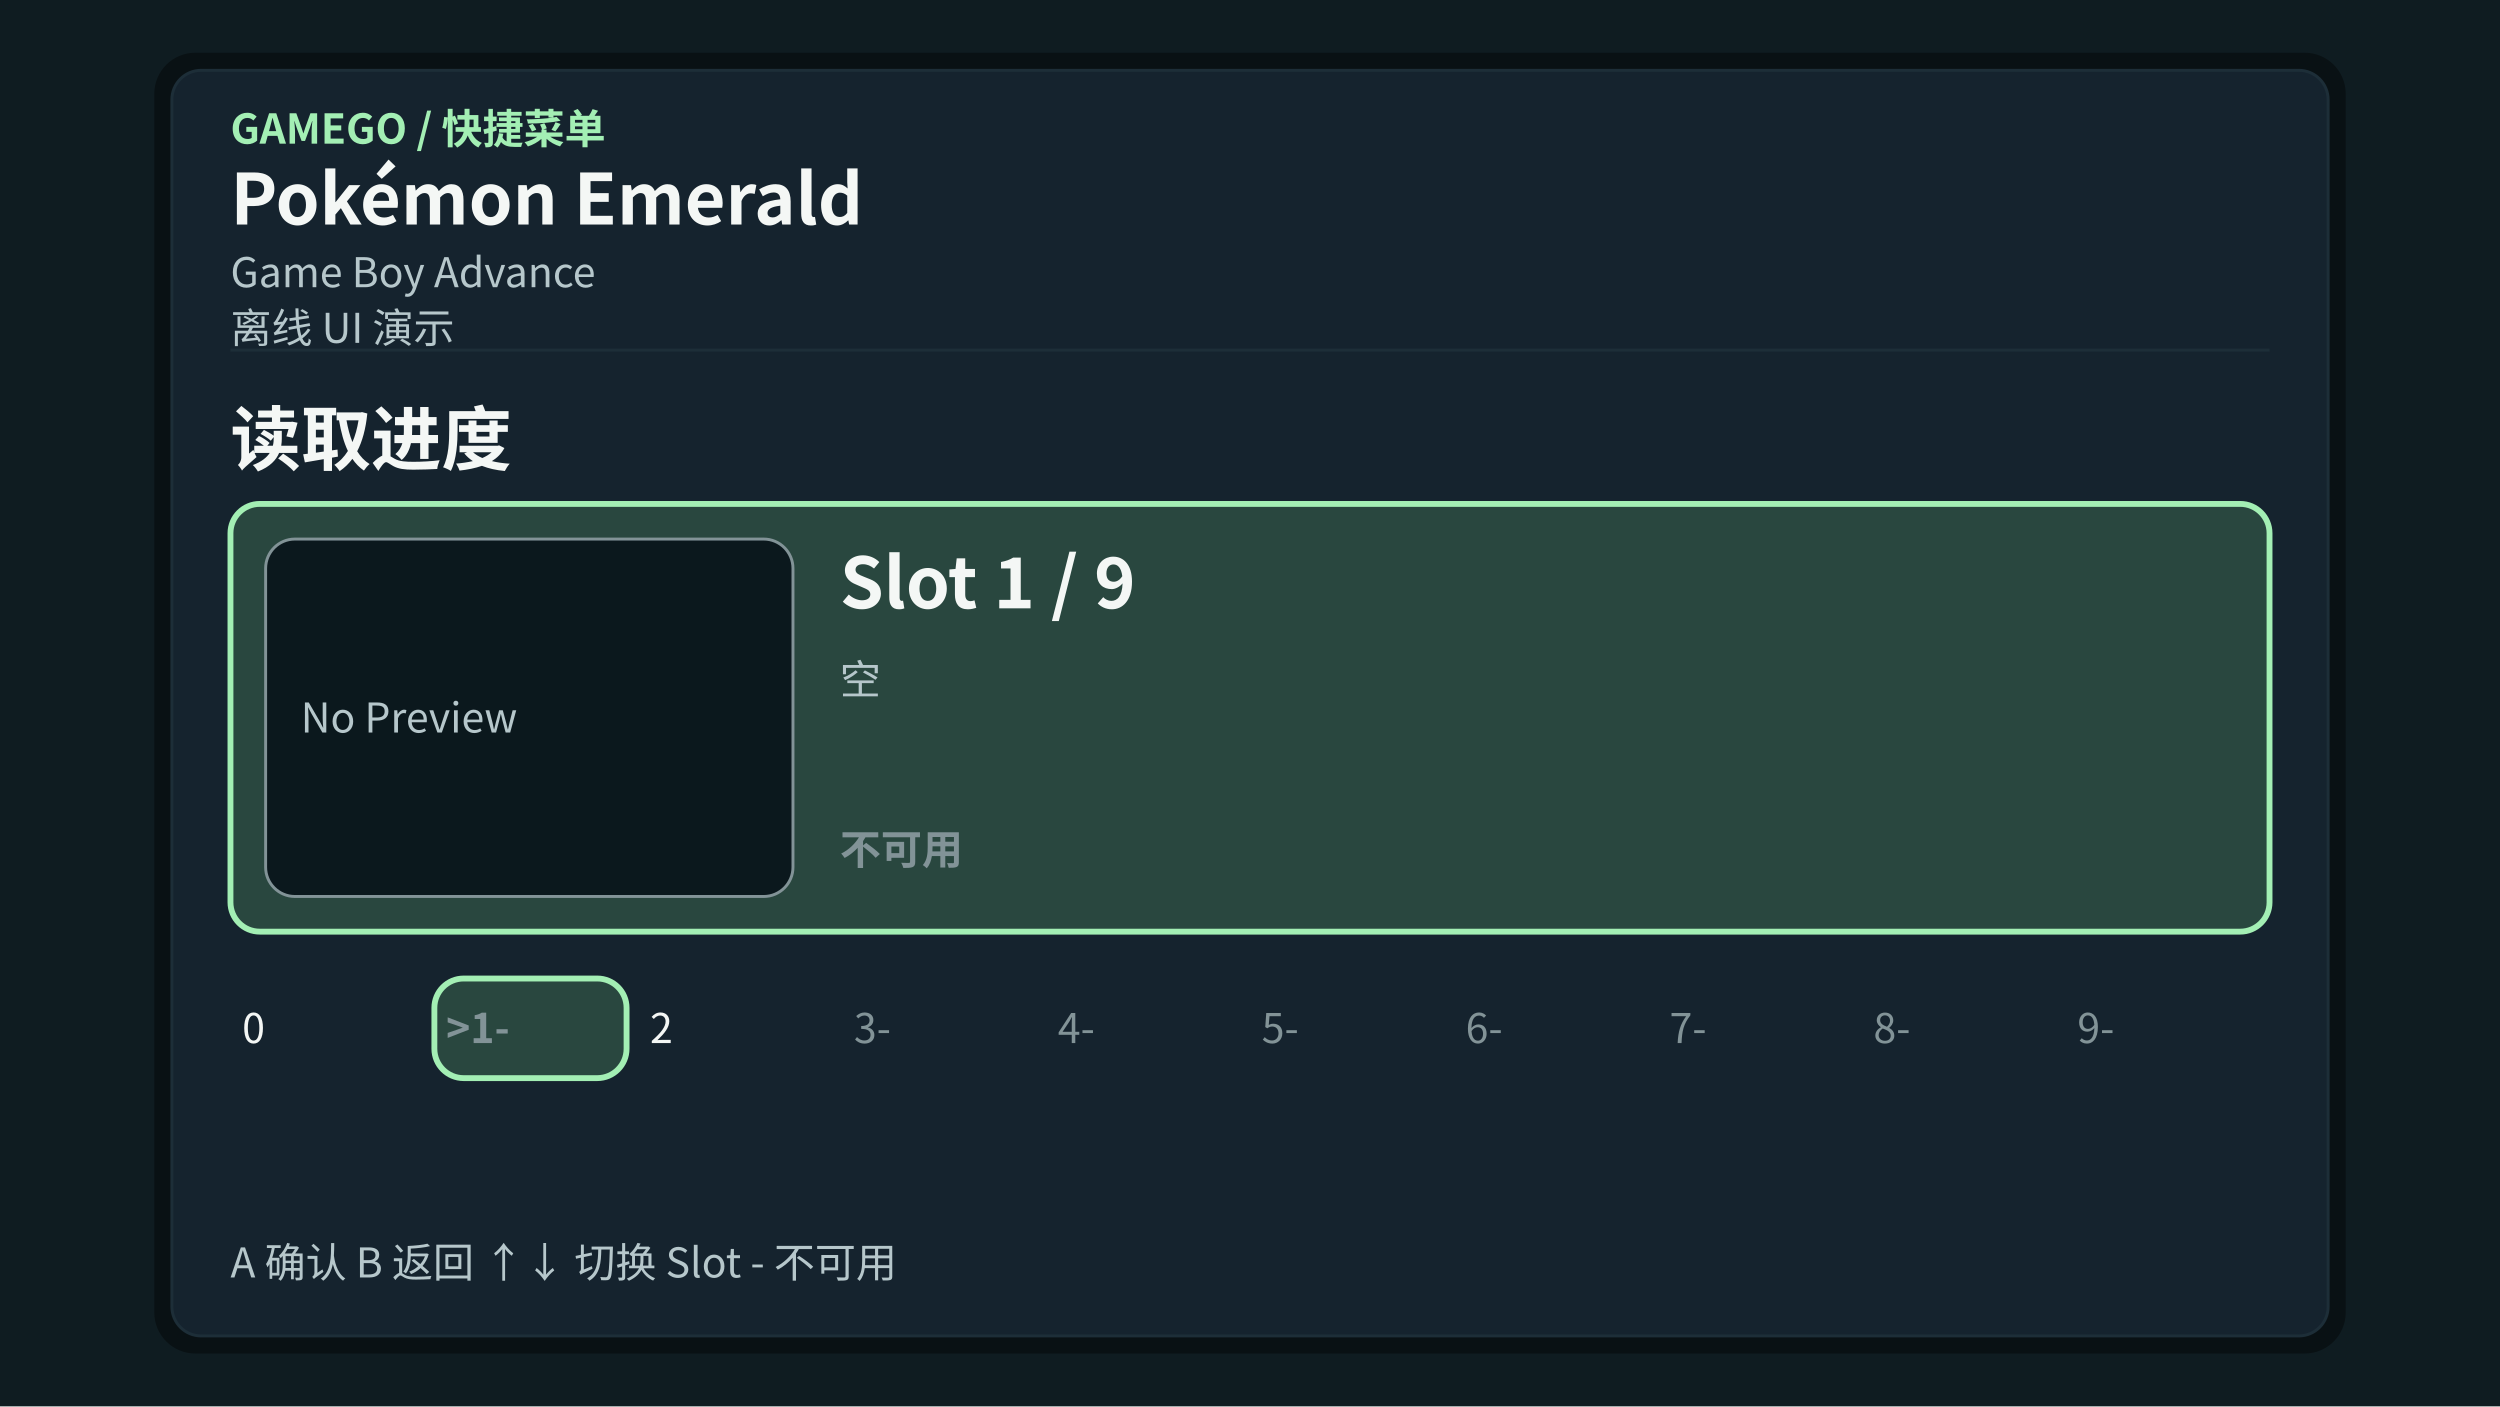
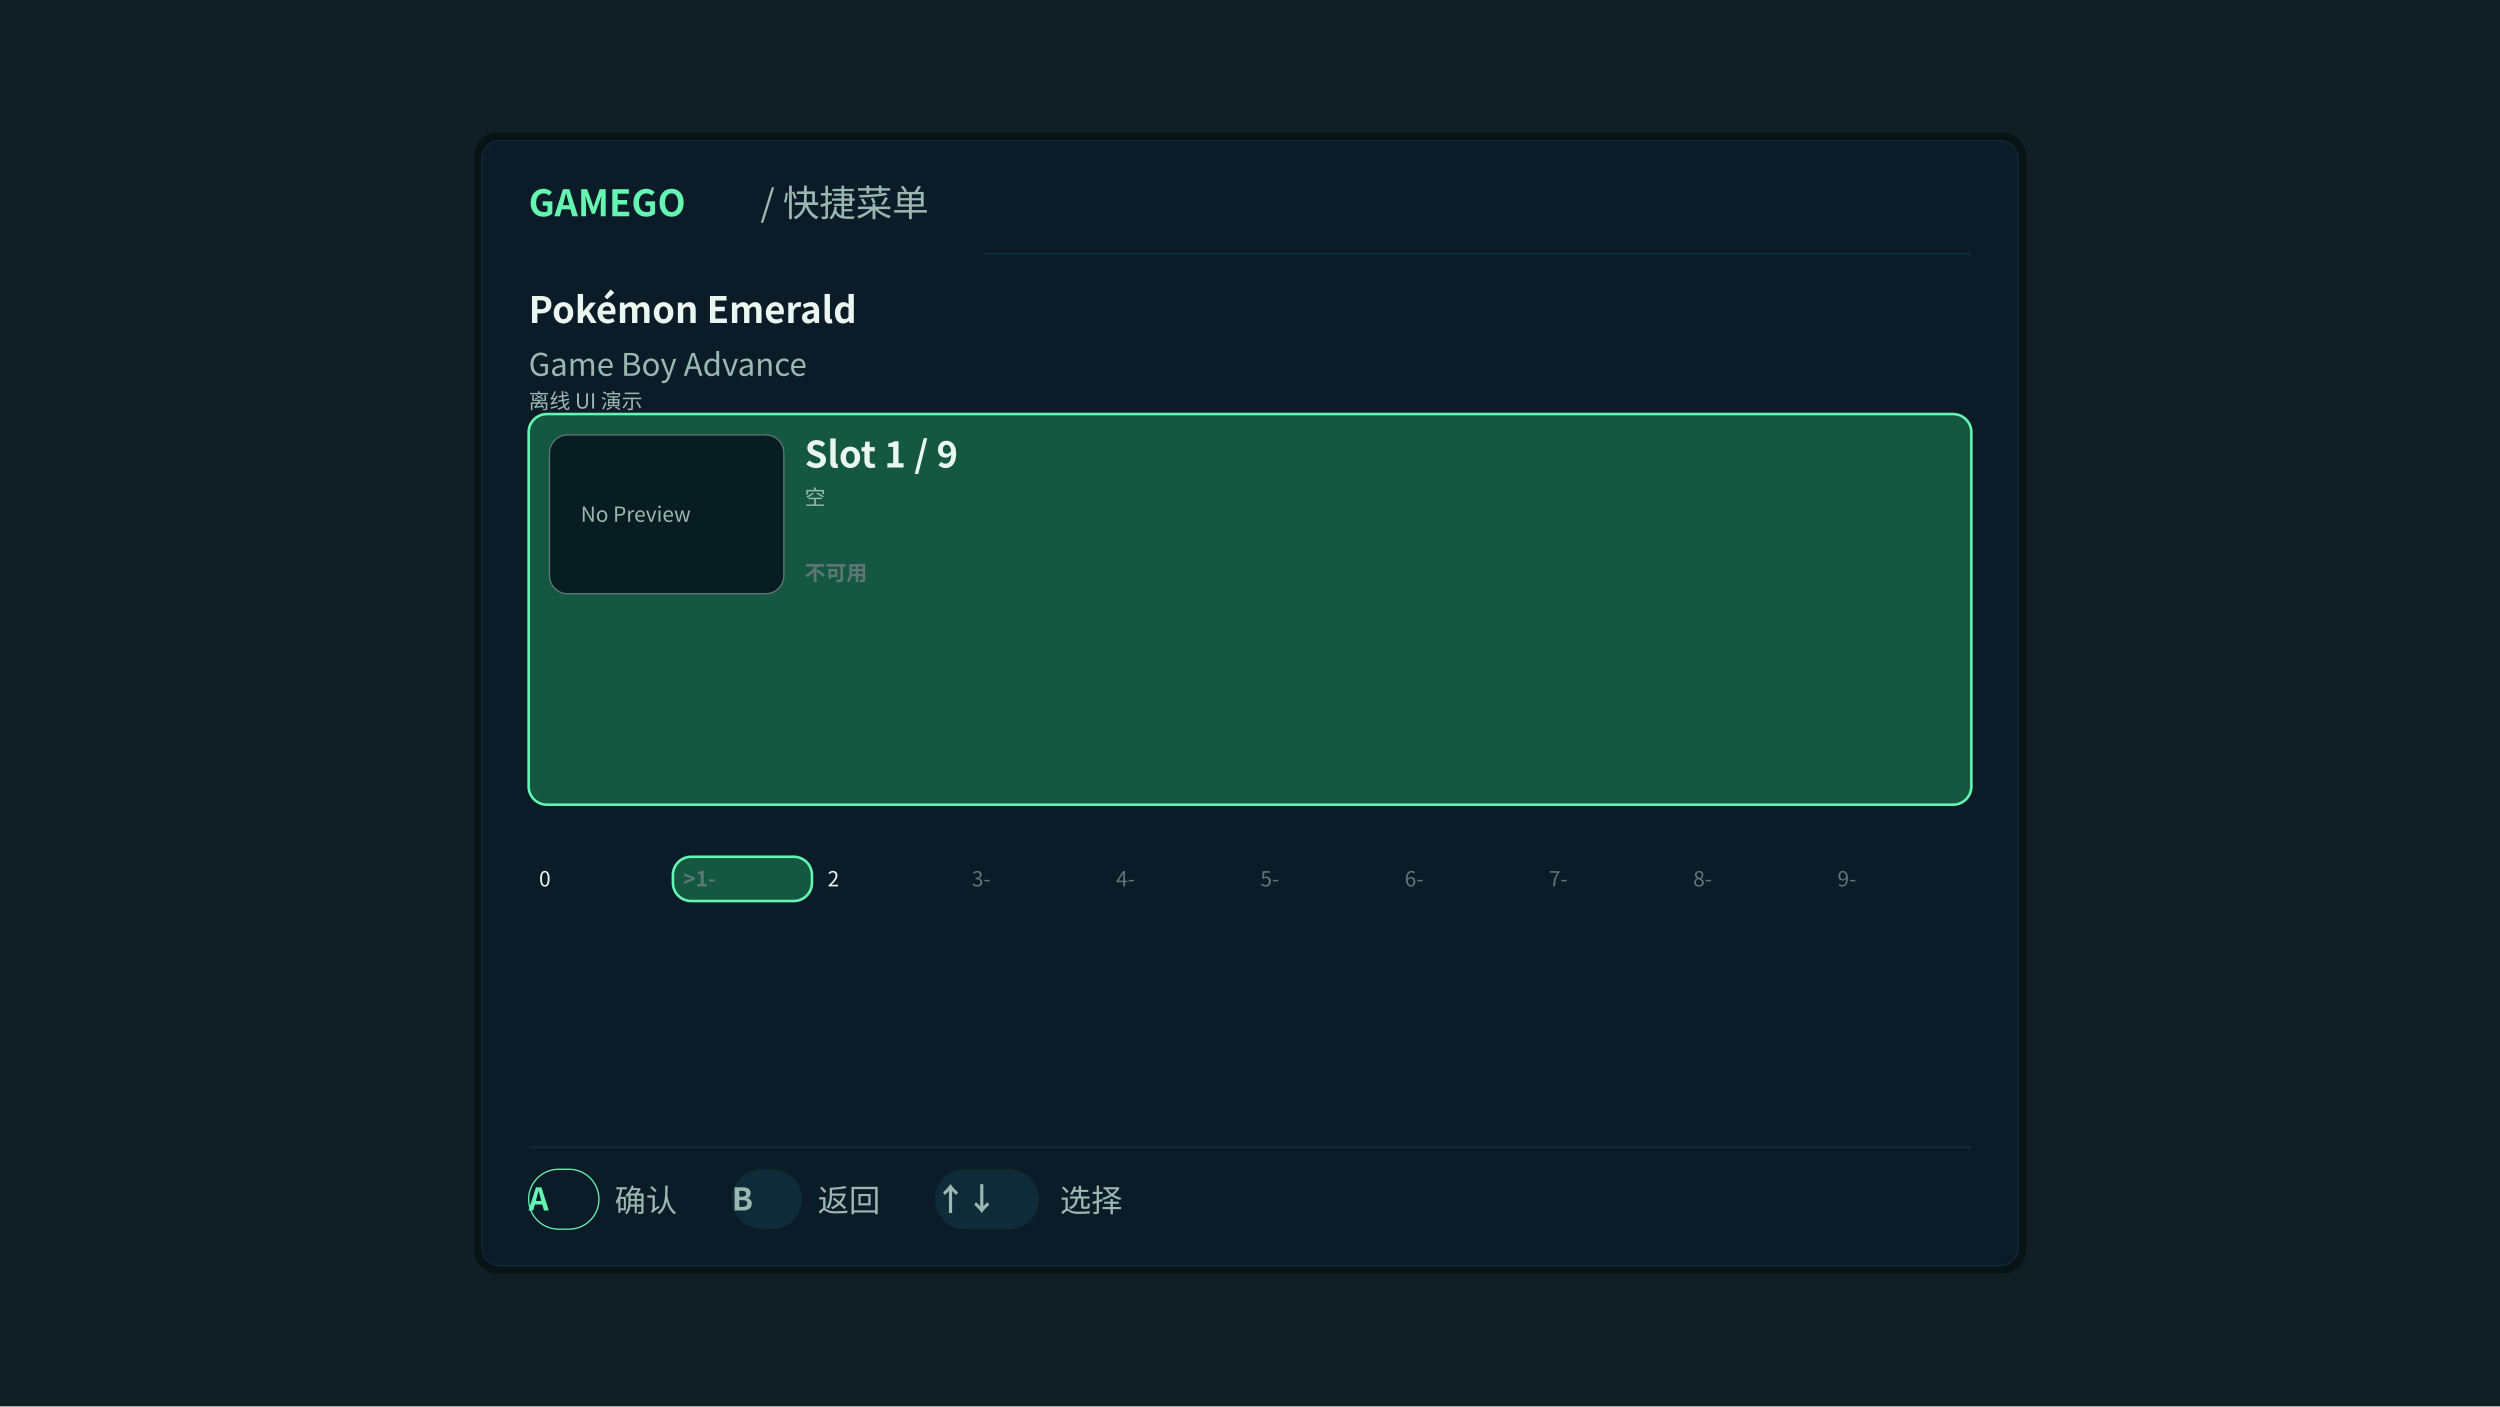
<svg xmlns="http://www.w3.org/2000/svg" width="1280" height="720" viewBox="0 0 1280 720">
  <rect width="100%" height="100%" fill="#456657" />
-   <rect x="0" y="0" width="1280" height="720" rx="0" fill="#071018" fill-opacity="0.851" stroke="#000000" stroke-opacity="0" stroke-width="0" />
-   <rect x="79" y="27" width="1122" height="666" rx="21" fill="#000000" fill-opacity="0.4" stroke="#000000" stroke-opacity="0" stroke-width="0" />
-   <rect x="88" y="36" width="1104" height="648" rx="15" fill="#15232e" fill-opacity="1" stroke="#1d2e38" stroke-opacity="1" stroke-width="1.5" />
+   <rect x="0" y="0" width="1280" height="720" rx="0" fill="#07131c" fill-opacity="0.851" stroke="#000000" stroke-opacity="0" stroke-width="0" />
+   <rect x="242.667" y="68" width="794.667" height="584" rx="12" fill="#000000" fill-opacity="0.4" stroke="#000000" stroke-opacity="0" stroke-width="0" />
+   <rect x="246.667" y="72" width="786.667" height="576" rx="9.333" fill="#0b1b27" fill-opacity="1" stroke="#102b38" stroke-opacity="1" stroke-width="0.667" />
  <defs>
    <clipPath id="c0">
-       <rect x="118" y="54" width="1044" height="24" />
+       <rect x="270.667" y="93.333" width="113.333" height="21.333" />
    </clipPath>
  </defs>
-   <text x="118" y="73.56" fill="#a3efb4" font-size="21" font-weight="600" font-family="PingFang SC,Noto Sans CJK SC,sans-serif" clip-path="url(#c0)">GAMEGO  /  快捷菜单</text>
+   <text x="270.667" y="110.72" fill="#64f5b1" font-size="18.667" font-weight="600" font-family="PingFang SC,Noto Sans CJK SC,sans-serif" clip-path="url(#c0)">GAMEGO</text>
  <defs>
    <clipPath id="c1">
-       <rect x="118" y="81" width="1044" height="42" />
+       <rect x="389.333" y="93.333" width="620" height="21.333" />
    </clipPath>
  </defs>
-   <text x="118" y="114.96" fill="#f4f7f5" font-size="36" font-weight="600" font-family="PingFang SC,Noto Sans CJK SC,sans-serif" clip-path="url(#c1)">Pokémon Emerald</text>
+   <text x="389.333" y="110.72" fill="#9bb8b0" font-size="18.667" font-weight="400" font-family="PingFang SC,Noto Sans CJK SC,sans-serif" clip-path="url(#c1)">/  快捷菜单</text>
+   <rect x="504" y="129.333" width="505.333" height="1.333" rx="0" fill="#102b38" fill-opacity="1" stroke="#000000" stroke-opacity="0" stroke-width="0" />
  <defs>
    <clipPath id="c2">
-       <rect x="118" y="126" width="1044" height="27" />
+       <rect x="270.667" y="145.333" width="738.667" height="26.667" />
    </clipPath>
  </defs>
-   <text x="118" y="147.06" fill="#b6c7cb" font-size="21" font-weight="400" font-family="PingFang SC,Noto Sans CJK SC,sans-serif" clip-path="url(#c2)">Game Boy Advance</text>
+   <text x="270.667" y="165.387" fill="#eaf7f1" font-size="18.667" font-weight="600" font-family="PingFang SC,Noto Sans CJK SC,sans-serif" clip-path="url(#c2)">Pokémon Emerald</text>
  <defs>
    <clipPath id="c3">
-       <rect x="118" y="156" width="1044" height="24" />
+       <rect x="270.667" y="176" width="738.667" height="21.333" />
    </clipPath>
  </defs>
-   <text x="118" y="175.56" fill="#b6c7cb" font-size="21" font-weight="400" font-family="PingFang SC,Noto Sans CJK SC,sans-serif" clip-path="url(#c3)">离线 UI 演示</text>
-   <rect x="118" y="178.5" width="1044" height="1.5" rx="0" fill="#1d2e38" fill-opacity="1" stroke="#000000" stroke-opacity="0" stroke-width="0" />
+   <text x="270.667" y="192.427" fill="#9bb8b0" font-size="16" font-weight="400" font-family="PingFang SC,Noto Sans CJK SC,sans-serif" clip-path="url(#c3)">Game Boy Advance</text>
  <defs>
    <clipPath id="c4">
-       <rect x="118" y="198" width="1044" height="54" />
+       <rect x="270.667" y="197.333" width="738.667" height="16" />
    </clipPath>
  </defs>
-   <text x="118" y="237.96" fill="#f4f7f5" font-size="36" font-weight="600" font-family="PingFang SC,Noto Sans CJK SC,sans-serif" clip-path="url(#c4)">读取进度</text>
-   <rect x="118" y="258" width="1044" height="219" rx="15" fill="#29473f" fill-opacity="1" stroke="#a3efb4" stroke-opacity="1" stroke-width="3" />
-   <rect x="136" y="276" width="270" height="183" rx="15" fill="#071018" fill-opacity="0.851" stroke="#829397" stroke-opacity="1" stroke-width="1.5" />
+   <text x="270.667" y="209.173" fill="#9bb8b0" font-size="10.667" font-weight="400" font-family="PingFang SC,Noto Sans CJK SC,sans-serif" clip-path="url(#c4)">离线 UI 演示</text>
  <defs>
    <clipPath id="c5">
-       <rect x="154" y="276" width="234" height="183" />
+       <rect x="270.667" y="212" width="738.667" height="50.667" />
    </clipPath>
  </defs>
-   <text x="154" y="375.06" fill="#b6c7cb" font-size="21" font-weight="400" font-family="PingFang SC,Noto Sans CJK SC,sans-serif" clip-path="url(#c5)">No Preview</text>
+   <text x="270.667" y="244.053" fill="#eaf7f1" font-size="18.667" font-weight="600" font-family="PingFang SC,Noto Sans CJK SC,sans-serif" clip-path="url(#c5)">读取进度</text>
+   <rect x="270.667" y="212" width="738.667" height="200" rx="9.333" fill="#145841" fill-opacity="1" stroke="#64f5b1" stroke-opacity="1" stroke-width="1.333" />
+   <rect x="281.333" y="222.667" width="120" height="81.333" rx="9.333" fill="#07131c" fill-opacity="0.851" stroke="#5f7774" stroke-opacity="1" stroke-width="0.667" />
  <defs>
    <clipPath id="c6">
-       <rect x="430" y="276" width="714" height="45" />
+       <rect x="297.333" y="222.667" width="88" height="81.333" />
    </clipPath>
  </defs>
-   <text x="430" y="311.46" fill="#f4f7f5" font-size="36" font-weight="600" font-family="PingFang SC,Noto Sans CJK SC,sans-serif" clip-path="url(#c6)">Slot 1  /  9</text>
+   <text x="297.333" y="267.173" fill="#9bb8b0" font-size="10.667" font-weight="400" font-family="PingFang SC,Noto Sans CJK SC,sans-serif" clip-path="url(#c6)">No Preview</text>
  <defs>
    <clipPath id="c7">
-       <rect x="430" y="330" width="714" height="36" />
+       <rect x="412" y="222.667" width="597.333" height="20" />
    </clipPath>
  </defs>
-   <text x="430" y="355.56" fill="#b6c7cb" font-size="21" font-weight="400" font-family="PingFang SC,Noto Sans CJK SC,sans-serif" clip-path="url(#c7)">空</text>
+   <text x="412" y="239.387" fill="#eaf7f1" font-size="18.667" font-weight="600" font-family="PingFang SC,Noto Sans CJK SC,sans-serif" clip-path="url(#c7)">Slot 1  /  9</text>
  <defs>
    <clipPath id="c8">
-       <rect x="430" y="372" width="714" height="36" />
+       <rect x="412" y="246.667" width="597.333" height="16" />
    </clipPath>
  </defs>
-   <text x="430" y="397.56" fill="#b6c7cb" font-size="21" font-weight="400" font-family="PingFang SC,Noto Sans CJK SC,sans-serif" clip-path="url(#c8)" />
+   <text x="412" y="258.507" fill="#9bb8b0" font-size="10.667" font-weight="400" font-family="PingFang SC,Noto Sans CJK SC,sans-serif" clip-path="url(#c8)">空</text>
  <defs>
    <clipPath id="c9">
-       <rect x="430" y="417" width="714" height="36" />
+       <rect x="412" y="265.333" width="597.333" height="16" />
    </clipPath>
  </defs>
-   <text x="430" y="442.56" fill="#829397" font-size="21" font-weight="600" font-family="PingFang SC,Noto Sans CJK SC,sans-serif" clip-path="url(#c9)">不可用</text>
-   <rect x="118" y="501" width="98.4" height="51" rx="15" fill="#15232e" fill-opacity="1" stroke="#000000" stroke-opacity="0" stroke-width="0" />
+   <text x="412" y="277.173" fill="#9bb8b0" font-size="10.667" font-weight="400" font-family="PingFang SC,Noto Sans CJK SC,sans-serif" clip-path="url(#c9)" />
  <defs>
    <clipPath id="c10">
-       <rect x="124" y="501" width="86.4" height="51" />
+       <rect x="412" y="285.333" width="597.333" height="16" />
    </clipPath>
  </defs>
-   <text x="124" y="534.06" fill="#f4f7f5" font-size="21" font-weight="400" font-family="PingFang SC,Noto Sans CJK SC,sans-serif" clip-path="url(#c10)"> 0 </text>
-   <rect x="222.4" y="501" width="98.4" height="51" rx="15" fill="#29473f" fill-opacity="1" stroke="#a3efb4" stroke-opacity="1" stroke-width="3" />
+   <text x="412" y="297.173" fill="#5f7774" font-size="10.667" font-weight="600" font-family="PingFang SC,Noto Sans CJK SC,sans-serif" clip-path="url(#c10)">不可用</text>
+   <rect x="270.667" y="438.667" width="71.2" height="22.667" rx="9.333" fill="#0b1b27" fill-opacity="1" stroke="#000000" stroke-opacity="0" stroke-width="0" />
  <defs>
    <clipPath id="c11">
-       <rect x="228.4" y="501" width="86.4" height="51" />
+       <rect x="276" y="438.667" width="60.533" height="22.667" />
    </clipPath>
  </defs>
-   <text x="228.4" y="534.06" fill="#829397" font-size="21" font-weight="600" font-family="PingFang SC,Noto Sans CJK SC,sans-serif" clip-path="url(#c11)">&gt;1-</text>
-   <rect x="326.8" y="501" width="98.4" height="51" rx="15" fill="#15232e" fill-opacity="1" stroke="#000000" stroke-opacity="0" stroke-width="0" />
+   <text x="276" y="453.84" fill="#eaf7f1" font-size="10.667" font-weight="400" font-family="PingFang SC,Noto Sans CJK SC,sans-serif" clip-path="url(#c11)"> 0 </text>
+   <rect x="344.533" y="438.667" width="71.2" height="22.667" rx="9.333" fill="#145841" fill-opacity="1" stroke="#64f5b1" stroke-opacity="1" stroke-width="1.333" />
  <defs>
    <clipPath id="c12">
-       <rect x="332.8" y="501" width="86.4" height="51" />
+       <rect x="349.867" y="438.667" width="60.533" height="22.667" />
    </clipPath>
  </defs>
-   <text x="332.8" y="534.06" fill="#f4f7f5" font-size="21" font-weight="400" font-family="PingFang SC,Noto Sans CJK SC,sans-serif" clip-path="url(#c12)"> 2 </text>
-   <rect x="431.2" y="501" width="98.4" height="51" rx="15" fill="#15232e" fill-opacity="1" stroke="#000000" stroke-opacity="0" stroke-width="0" />
+   <text x="349.867" y="453.84" fill="#5f7774" font-size="10.667" font-weight="600" font-family="PingFang SC,Noto Sans CJK SC,sans-serif" clip-path="url(#c12)">&gt;1-</text>
+   <rect x="418.4" y="438.667" width="71.2" height="22.667" rx="9.333" fill="#0b1b27" fill-opacity="1" stroke="#000000" stroke-opacity="0" stroke-width="0" />
  <defs>
    <clipPath id="c13">
-       <rect x="437.2" y="501" width="86.4" height="51" />
+       <rect x="423.733" y="438.667" width="60.533" height="22.667" />
    </clipPath>
  </defs>
-   <text x="437.2" y="534.06" fill="#829397" font-size="21" font-weight="400" font-family="PingFang SC,Noto Sans CJK SC,sans-serif" clip-path="url(#c13)"> 3-</text>
-   <rect x="535.6" y="501" width="98.4" height="51" rx="15" fill="#15232e" fill-opacity="1" stroke="#000000" stroke-opacity="0" stroke-width="0" />
+   <text x="423.733" y="453.84" fill="#eaf7f1" font-size="10.667" font-weight="400" font-family="PingFang SC,Noto Sans CJK SC,sans-serif" clip-path="url(#c13)"> 2 </text>
+   <rect x="492.267" y="438.667" width="71.2" height="22.667" rx="9.333" fill="#0b1b27" fill-opacity="1" stroke="#000000" stroke-opacity="0" stroke-width="0" />
  <defs>
    <clipPath id="c14">
-       <rect x="541.6" y="501" width="86.4" height="51" />
+       <rect x="497.6" y="438.667" width="60.533" height="22.667" />
    </clipPath>
  </defs>
-   <text x="541.6" y="534.06" fill="#829397" font-size="21" font-weight="400" font-family="PingFang SC,Noto Sans CJK SC,sans-serif" clip-path="url(#c14)"> 4-</text>
-   <rect x="640" y="501" width="98.4" height="51" rx="15" fill="#15232e" fill-opacity="1" stroke="#000000" stroke-opacity="0" stroke-width="0" />
+   <text x="497.6" y="453.84" fill="#5f7774" font-size="10.667" font-weight="400" font-family="PingFang SC,Noto Sans CJK SC,sans-serif" clip-path="url(#c14)"> 3-</text>
+   <rect x="566.133" y="438.667" width="71.2" height="22.667" rx="9.333" fill="#0b1b27" fill-opacity="1" stroke="#000000" stroke-opacity="0" stroke-width="0" />
  <defs>
    <clipPath id="c15">
-       <rect x="646" y="501" width="86.4" height="51" />
+       <rect x="571.467" y="438.667" width="60.533" height="22.667" />
    </clipPath>
  </defs>
-   <text x="646" y="534.06" fill="#829397" font-size="21" font-weight="400" font-family="PingFang SC,Noto Sans CJK SC,sans-serif" clip-path="url(#c15)"> 5-</text>
-   <rect x="744.4" y="501" width="98.4" height="51" rx="15" fill="#15232e" fill-opacity="1" stroke="#000000" stroke-opacity="0" stroke-width="0" />
+   <text x="571.467" y="453.84" fill="#5f7774" font-size="10.667" font-weight="400" font-family="PingFang SC,Noto Sans CJK SC,sans-serif" clip-path="url(#c15)"> 4-</text>
+   <rect x="640" y="438.667" width="71.2" height="22.667" rx="9.333" fill="#0b1b27" fill-opacity="1" stroke="#000000" stroke-opacity="0" stroke-width="0" />
  <defs>
    <clipPath id="c16">
-       <rect x="750.4" y="501" width="86.4" height="51" />
+       <rect x="645.333" y="438.667" width="60.533" height="22.667" />
    </clipPath>
  </defs>
-   <text x="750.4" y="534.06" fill="#829397" font-size="21" font-weight="400" font-family="PingFang SC,Noto Sans CJK SC,sans-serif" clip-path="url(#c16)"> 6-</text>
-   <rect x="848.8" y="501" width="98.4" height="51" rx="15" fill="#15232e" fill-opacity="1" stroke="#000000" stroke-opacity="0" stroke-width="0" />
+   <text x="645.333" y="453.84" fill="#5f7774" font-size="10.667" font-weight="400" font-family="PingFang SC,Noto Sans CJK SC,sans-serif" clip-path="url(#c16)"> 5-</text>
+   <rect x="713.867" y="438.667" width="71.2" height="22.667" rx="9.333" fill="#0b1b27" fill-opacity="1" stroke="#000000" stroke-opacity="0" stroke-width="0" />
  <defs>
    <clipPath id="c17">
-       <rect x="854.8" y="501" width="86.4" height="51" />
+       <rect x="719.2" y="438.667" width="60.533" height="22.667" />
    </clipPath>
  </defs>
-   <text x="854.8" y="534.06" fill="#829397" font-size="21" font-weight="400" font-family="PingFang SC,Noto Sans CJK SC,sans-serif" clip-path="url(#c17)"> 7-</text>
-   <rect x="953.2" y="501" width="98.4" height="51" rx="15" fill="#15232e" fill-opacity="1" stroke="#000000" stroke-opacity="0" stroke-width="0" />
+   <text x="719.2" y="453.84" fill="#5f7774" font-size="10.667" font-weight="400" font-family="PingFang SC,Noto Sans CJK SC,sans-serif" clip-path="url(#c17)"> 6-</text>
+   <rect x="787.733" y="438.667" width="71.2" height="22.667" rx="9.333" fill="#0b1b27" fill-opacity="1" stroke="#000000" stroke-opacity="0" stroke-width="0" />
  <defs>
    <clipPath id="c18">
-       <rect x="959.2" y="501" width="86.4" height="51" />
+       <rect x="793.067" y="438.667" width="60.533" height="22.667" />
    </clipPath>
  </defs>
-   <text x="959.2" y="534.06" fill="#829397" font-size="21" font-weight="400" font-family="PingFang SC,Noto Sans CJK SC,sans-serif" clip-path="url(#c18)"> 8-</text>
-   <rect x="1057.6" y="501" width="98.4" height="51" rx="15" fill="#15232e" fill-opacity="1" stroke="#000000" stroke-opacity="0" stroke-width="0" />
+   <text x="793.067" y="453.84" fill="#5f7774" font-size="10.667" font-weight="400" font-family="PingFang SC,Noto Sans CJK SC,sans-serif" clip-path="url(#c18)"> 7-</text>
+   <rect x="861.6" y="438.667" width="71.2" height="22.667" rx="9.333" fill="#0b1b27" fill-opacity="1" stroke="#000000" stroke-opacity="0" stroke-width="0" />
  <defs>
    <clipPath id="c19">
-       <rect x="1063.6" y="501" width="86.4" height="51" />
+       <rect x="866.933" y="438.667" width="60.533" height="22.667" />
    </clipPath>
  </defs>
-   <text x="1063.6" y="534.06" fill="#829397" font-size="21" font-weight="400" font-family="PingFang SC,Noto Sans CJK SC,sans-serif" clip-path="url(#c19)"> 9-</text>
+   <text x="866.933" y="453.84" fill="#5f7774" font-size="10.667" font-weight="400" font-family="PingFang SC,Noto Sans CJK SC,sans-serif" clip-path="url(#c19)"> 8-</text>
+   <rect x="935.467" y="438.667" width="71.2" height="22.667" rx="9.333" fill="#0b1b27" fill-opacity="1" stroke="#000000" stroke-opacity="0" stroke-width="0" />
  <defs>
    <clipPath id="c20">
-       <rect x="118" y="627" width="1044" height="39" />
+       <rect x="940.8" y="438.667" width="60.533" height="22.667" />
    </clipPath>
  </defs>
-   <text x="118" y="654.06" fill="#b6c7cb" font-size="21" font-weight="400" font-family="PingFang SC,Noto Sans CJK SC,sans-serif" clip-path="url(#c20)">A 确认    B 返回    ↑↓ 切换 Slot    - 不可用</text>
+   <text x="940.8" y="453.84" fill="#5f7774" font-size="10.667" font-weight="400" font-family="PingFang SC,Noto Sans CJK SC,sans-serif" clip-path="url(#c20)"> 9-</text>
+   <rect x="270.667" y="586.667" width="738.667" height="1.333" rx="0" fill="#102b38" fill-opacity="1" stroke="#000000" stroke-opacity="0" stroke-width="0" />
+   <rect x="270.667" y="598.667" width="36" height="30.667" rx="15.333" fill="#0b1b27" fill-opacity="1" stroke="#64f5b1" stroke-opacity="1" stroke-width="0.667" />
+   <defs>
+     <clipPath id="c21">
+       <rect x="270.667" y="598.667" width="36" height="30.667" />
+     </clipPath>
+   </defs>
+   <text x="270.667" y="619.76" fill="#64f5b1" font-size="16" font-weight="600" font-family="PingFang SC,Noto Sans CJK SC,sans-serif" clip-path="url(#c21)">A</text>
+   <defs>
+     <clipPath id="c22">
+       <rect x="314.667" y="598.667" width="66.667" height="32" />
+     </clipPath>
+   </defs>
+   <text x="314.667" y="620.427" fill="#9bb8b0" font-size="16" font-weight="400" font-family="PingFang SC,Noto Sans CJK SC,sans-serif" clip-path="url(#c22)">确认</text>
+   <rect x="374.667" y="598.667" width="36" height="30.667" rx="15.333" fill="#102b38" fill-opacity="1" stroke="#000000" stroke-opacity="0" stroke-width="0" />
+   <defs>
+     <clipPath id="c23">
+       <rect x="374.667" y="598.667" width="36" height="30.667" />
+     </clipPath>
+   </defs>
+   <text x="374.667" y="619.76" fill="#9bb8b0" font-size="16" font-weight="600" font-family="PingFang SC,Noto Sans CJK SC,sans-serif" clip-path="url(#c23)">B</text>
+   <defs>
+     <clipPath id="c24">
+       <rect x="418.667" y="598.667" width="66.667" height="32" />
+     </clipPath>
+   </defs>
+   <text x="418.667" y="620.427" fill="#9bb8b0" font-size="16" font-weight="400" font-family="PingFang SC,Noto Sans CJK SC,sans-serif" clip-path="url(#c24)">返回</text>
+   <rect x="478.667" y="598.667" width="53.333" height="30.667" rx="15.333" fill="#102b38" fill-opacity="1" stroke="#000000" stroke-opacity="0" stroke-width="0" />
+   <defs>
+     <clipPath id="c25">
+       <rect x="478.667" y="598.667" width="53.333" height="30.667" />
+     </clipPath>
+   </defs>
+   <text x="478.667" y="619.76" fill="#9bb8b0" font-size="16" font-weight="600" font-family="PingFang SC,Noto Sans CJK SC,sans-serif" clip-path="url(#c25)">↑↓</text>
+   <defs>
+     <clipPath id="c26">
+       <rect x="542.667" y="598.667" width="66.667" height="32" />
+     </clipPath>
+   </defs>
+   <text x="542.667" y="620.427" fill="#9bb8b0" font-size="16" font-weight="400" font-family="PingFang SC,Noto Sans CJK SC,sans-serif" clip-path="url(#c26)">选择</text>
</svg>
